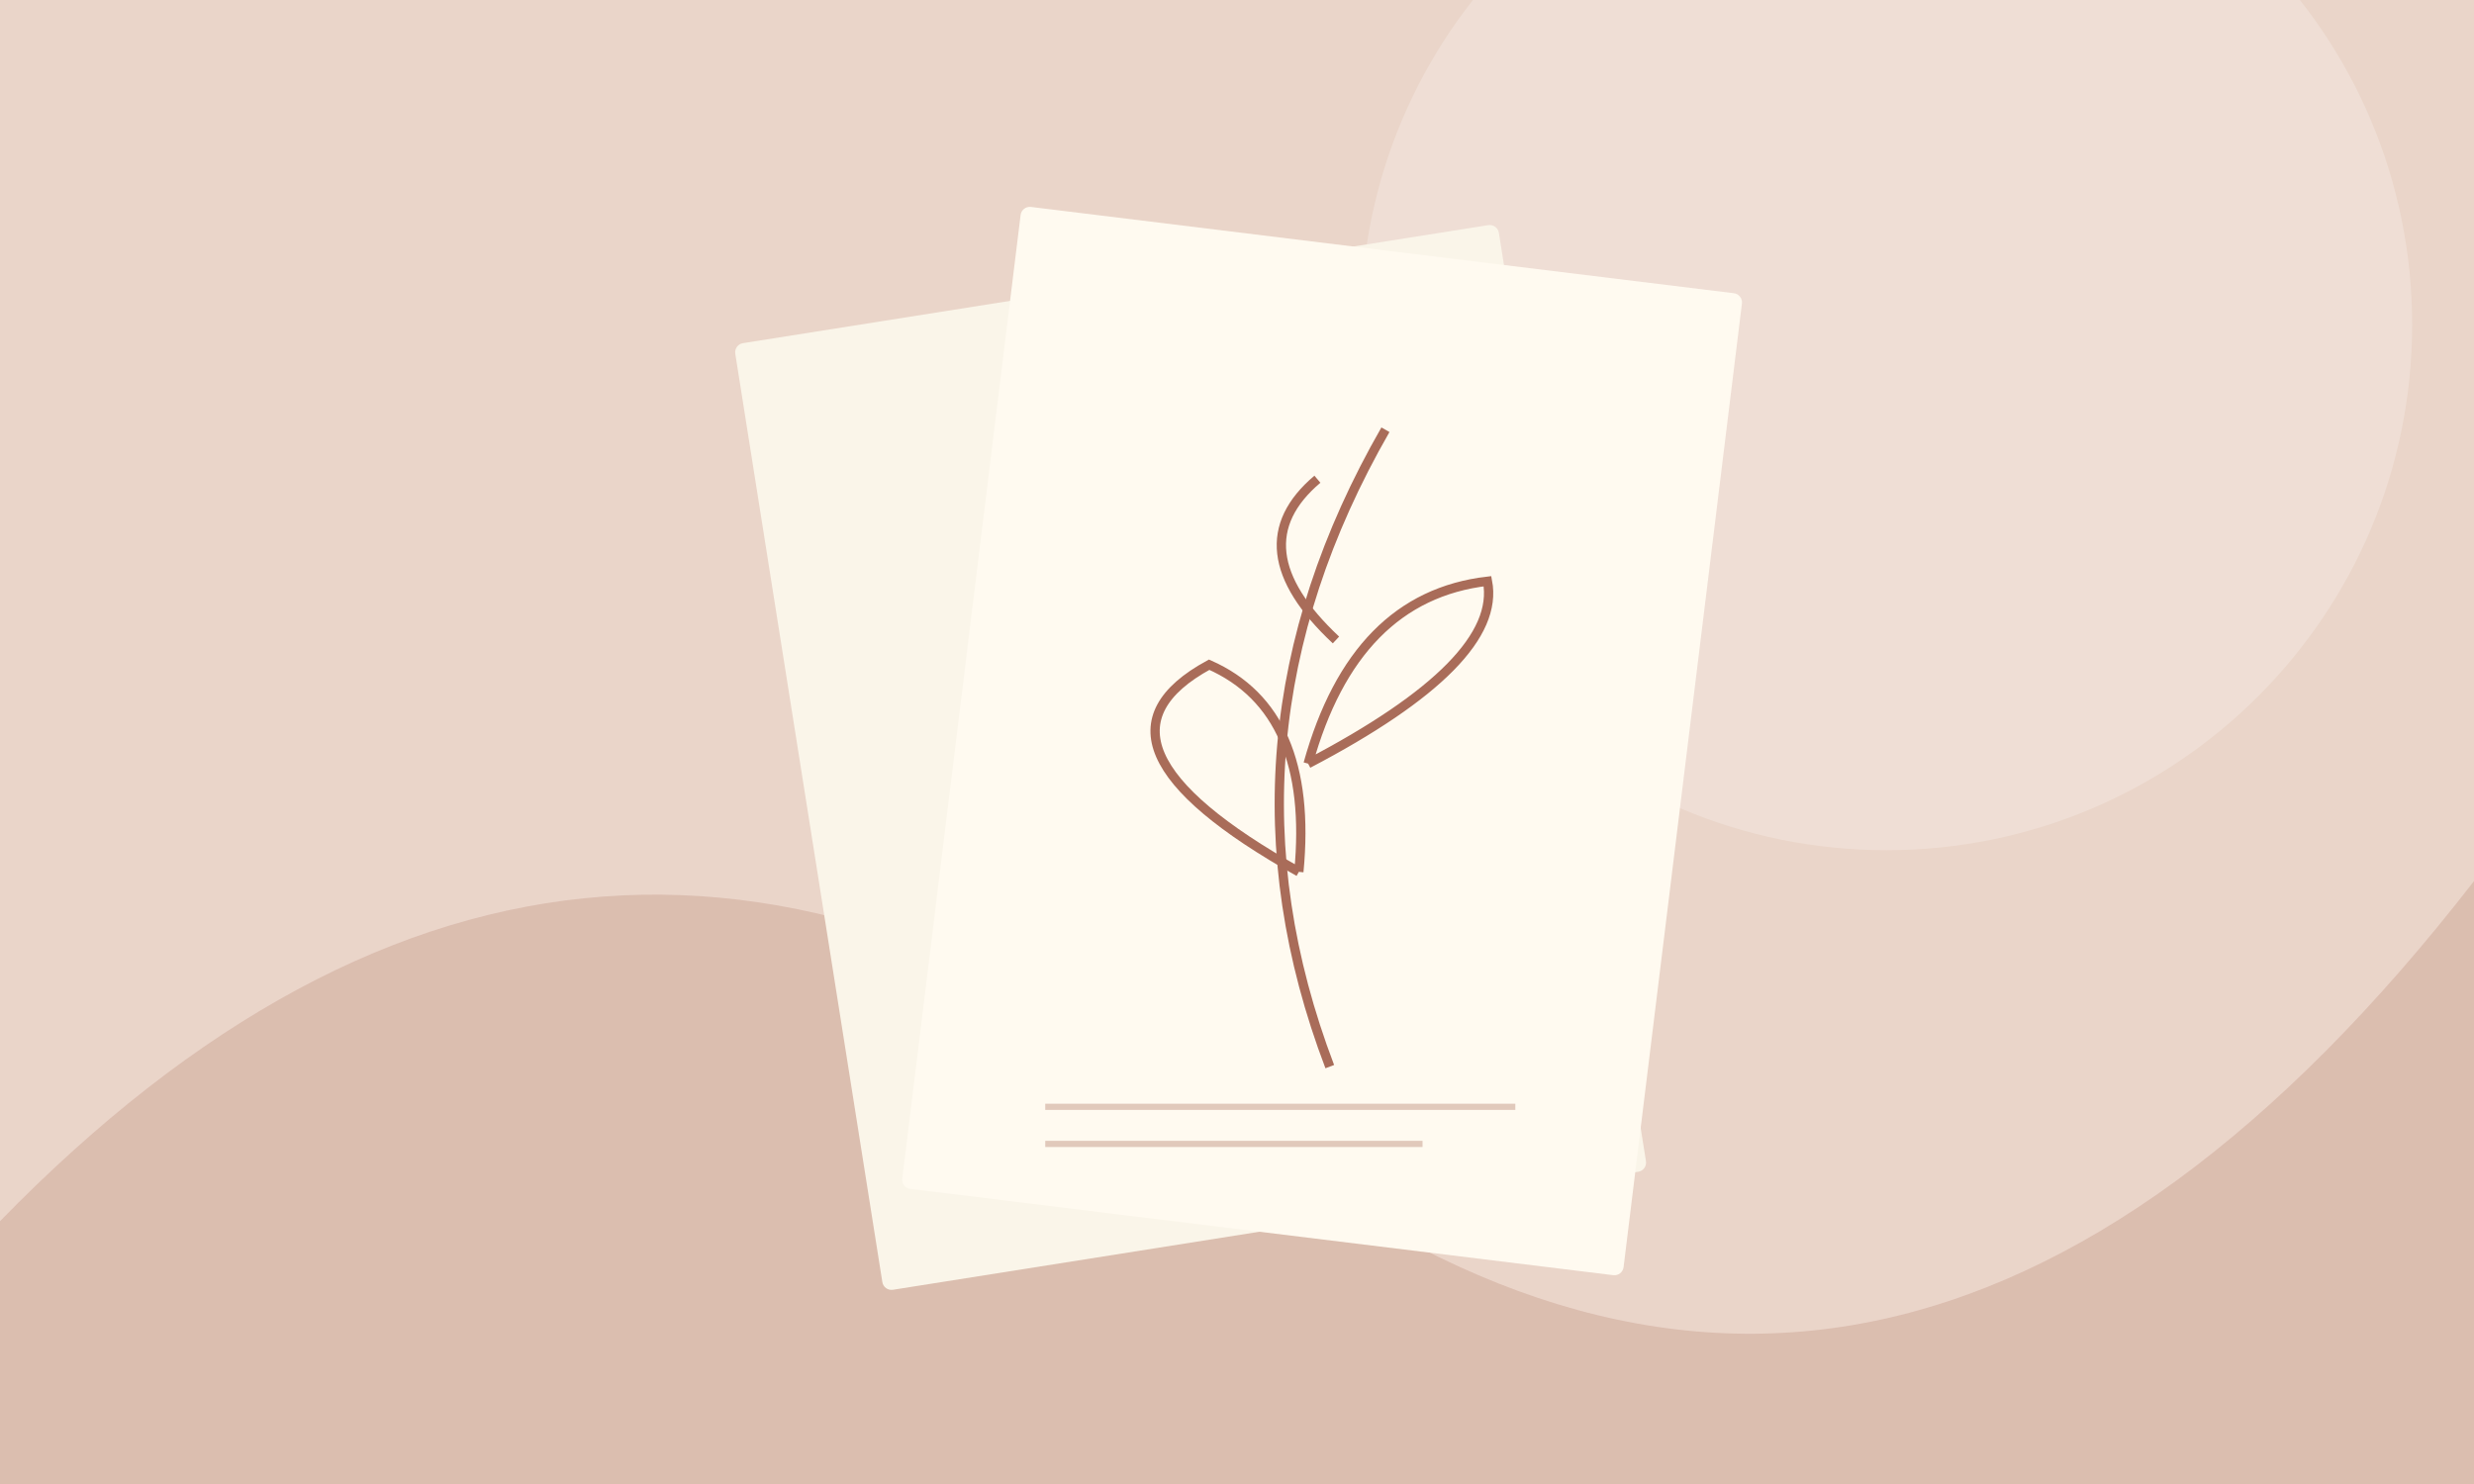
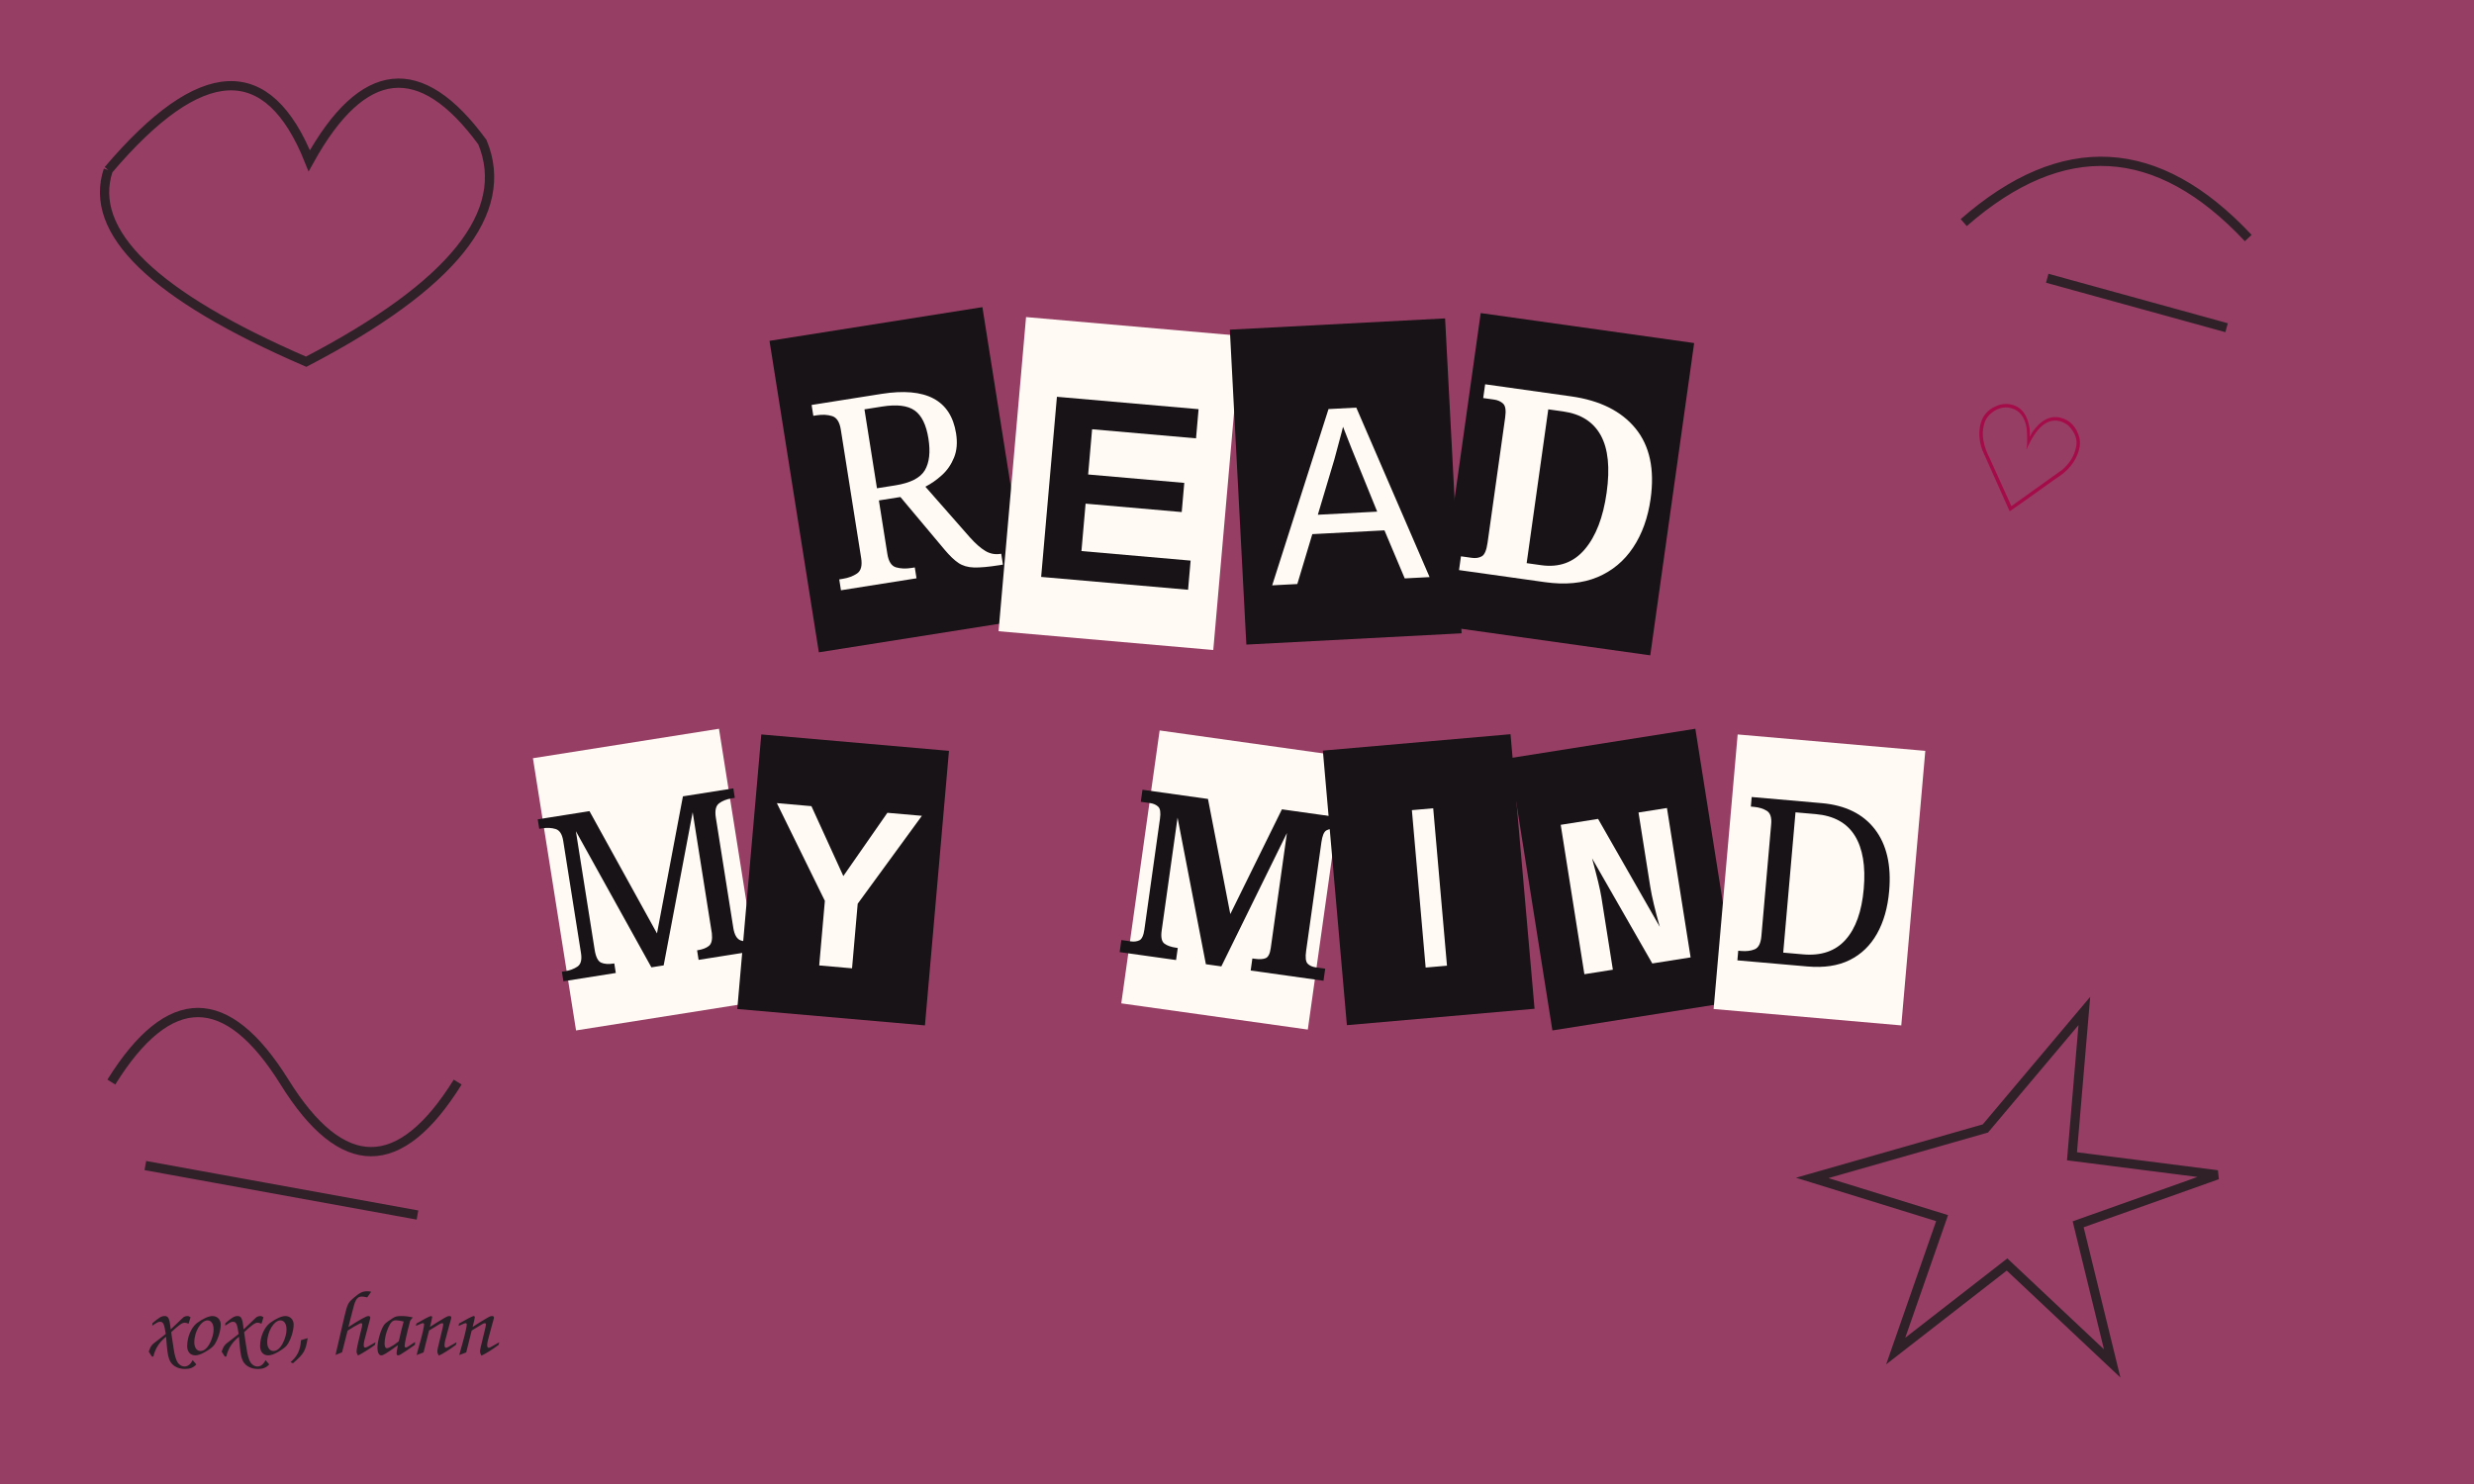
<svg xmlns="http://www.w3.org/2000/svg" width="800" height="480" viewBox="0 0 800 480">
-   <rect width="800" height="480" fill="#ead5c9" />
-   <circle cx="610" cy="105" r="170" fill="#fff" opacity=".22" />
-   <path d="M0 395 Q190 200 400 365 T800 285 V480 H0" fill="#a96c59" opacity=".23" />
-   <rect x="260" y="90" width="250" height="310" rx="3" fill="#faf5e9" transform="rotate(-9 385 245)" />
-   <rect x="310" y="80" width="235" height="320" rx="3" fill="#fffaf0" transform="rotate(7 430 240)" />
-   <g fill="none" stroke="#a96c59" stroke-width="3">
-     <path d="M430 345 Q390 240 448 139" />
-     <path d="M420 282 Q345 240 391 215 Q425 230 420 282 M423 247 Q486 214 481 188 Q438 193 423 247 M432 207 Q400 177 426 155" />
+   <defs>
+     <filter id="paper">
+       <feTurbulence type="fractalNoise" baseFrequency=".5" numOctaves="3" stitchTiles="stitch" />
+       <feColorMatrix type="saturate" values="0" />
+       <feComponentTransfer>
+         <feFuncA type="linear" slope=".12" />
+       </feComponentTransfer>
+       <feBlend in="SourceGraphic" mode="multiply" />
+     </filter>
+   </defs>
+   <rect width="800" height="480" fill="#d7588f" />
+   <rect width="800" height="480" opacity=".3" filter="url(#paper)" />
+   <g stroke="#302129" fill="none" stroke-width="3">
+     <path d="M35 55 Q80 2 100 52 Q126 5 156 46 Q170 80 99 117 Q25 85 35 55 M642 365 l32 -38 -4 47 47 6 -45 16 11 45 -34 -32 -36 28 15 -43 -42 -13z M36 350 q28 -45 56 0 t56 0 M47 377 l88 16 M635 72 q48 -42 92 5 M662 90 l58 16" />
  </g>
-   <path d="M338 358 H490 M338 370 H460" stroke="#a96c59" opacity=".35" stroke-width="2" />
+   <g transform="rotate(-9 285.5 150)">
+     <rect x="255.5" y="105" width="69.7" height="102.0" fill="#171316" />
+     <text x="290.35" y="188.3" text-anchor="middle" font-family="Georgia" font-size="85" font-weight="400" fill="#fffaf4">R</text>
+   </g>
+   <g transform="rotate(5 357.75 150)">
+     <rect x="327.75" y="105" width="69.7" height="102.0" fill="#fffaf4" />
+     <text x="362.6" y="188.3" text-anchor="middle" font-family="Arial" font-size="85" font-weight="700" fill="#171316">E</text>
+   </g>
+   <g transform="rotate(-3 430.0 150)">
+     <rect x="400.0" y="105" width="69.7" height="102.0" fill="#171316" />
+     <text x="434.85" y="188.3" text-anchor="middle" font-family="Courier New" font-size="85" font-weight="400" fill="#fffaf4">A</text>
+   </g>
+   <g transform="rotate(8 502.25 150)">
+     <rect x="472.25" y="105" width="69.7" height="102.0" fill="#171316" />
+     <text x="507.1" y="188.3" text-anchor="middle" font-family="Georgia" font-size="85" font-weight="700" fill="#fffaf4">D</text>
+   </g>
+   <g transform="rotate(-9 209.0 285)">
+     <rect x="179.0" y="240" width="60.914" height="89.143" fill="#fffaf4" />
+     <text x="209.457" y="312.8" text-anchor="middle" font-family="Georgia" font-size="74.286" font-weight="400" fill="#171316">M</text>
+   </g>
+   <g transform="rotate(5 272.1429 285)">
+     <rect x="242.143" y="240" width="60.914" height="89.143" fill="#171316" />
+     <text x="272.6" y="312.8" text-anchor="middle" font-family="Arial" font-size="74.286" font-weight="700" fill="#fffaf4">Y</text>
+   </g>
+   <g transform="rotate(8 398.4286 285)">
+     <rect x="368.429" y="240" width="60.914" height="89.143" fill="#fffaf4" />
+     <text x="398.886" y="312.8" text-anchor="middle" font-family="Georgia" font-size="74.286" font-weight="700" fill="#171316">M</text>
+   </g>
+   <g transform="rotate(-5 461.5714 285)">
+     <rect x="431.571" y="240" width="60.914" height="89.143" fill="#171316" />
+     <text x="462.029" y="312.8" text-anchor="middle" font-family="Arial" font-size="74.286" font-weight="400" fill="#fffaf4">I</text>
+   </g>
+   <g transform="rotate(-9 524.7143 285)">
+     <rect x="494.714" y="240" width="60.914" height="89.143" fill="#171316" />
+     <text x="525.171" y="312.8" text-anchor="middle" font-family="Courier New" font-size="74.286" font-weight="700" fill="#fffaf4">N</text>
+   </g>
+   <g transform="rotate(5 587.8571 285)">
+     <rect x="557.857" y="240" width="60.914" height="89.143" fill="#fffaf4" />
+     <text x="588.314" y="312.8" text-anchor="middle" font-family="Georgia" font-size="74.286" font-weight="400" fill="#171316">D</text>
+   </g>
+   <text x="46" y="438" font-family="cursive" font-style="italic" font-size="30" fill="#282026">xoxo, hann</text>
+   <text x="630" y="160" font-family="Georgia" font-size="46" fill="#a40c49" transform="rotate(15 630 160)">♡</text>
</svg>
